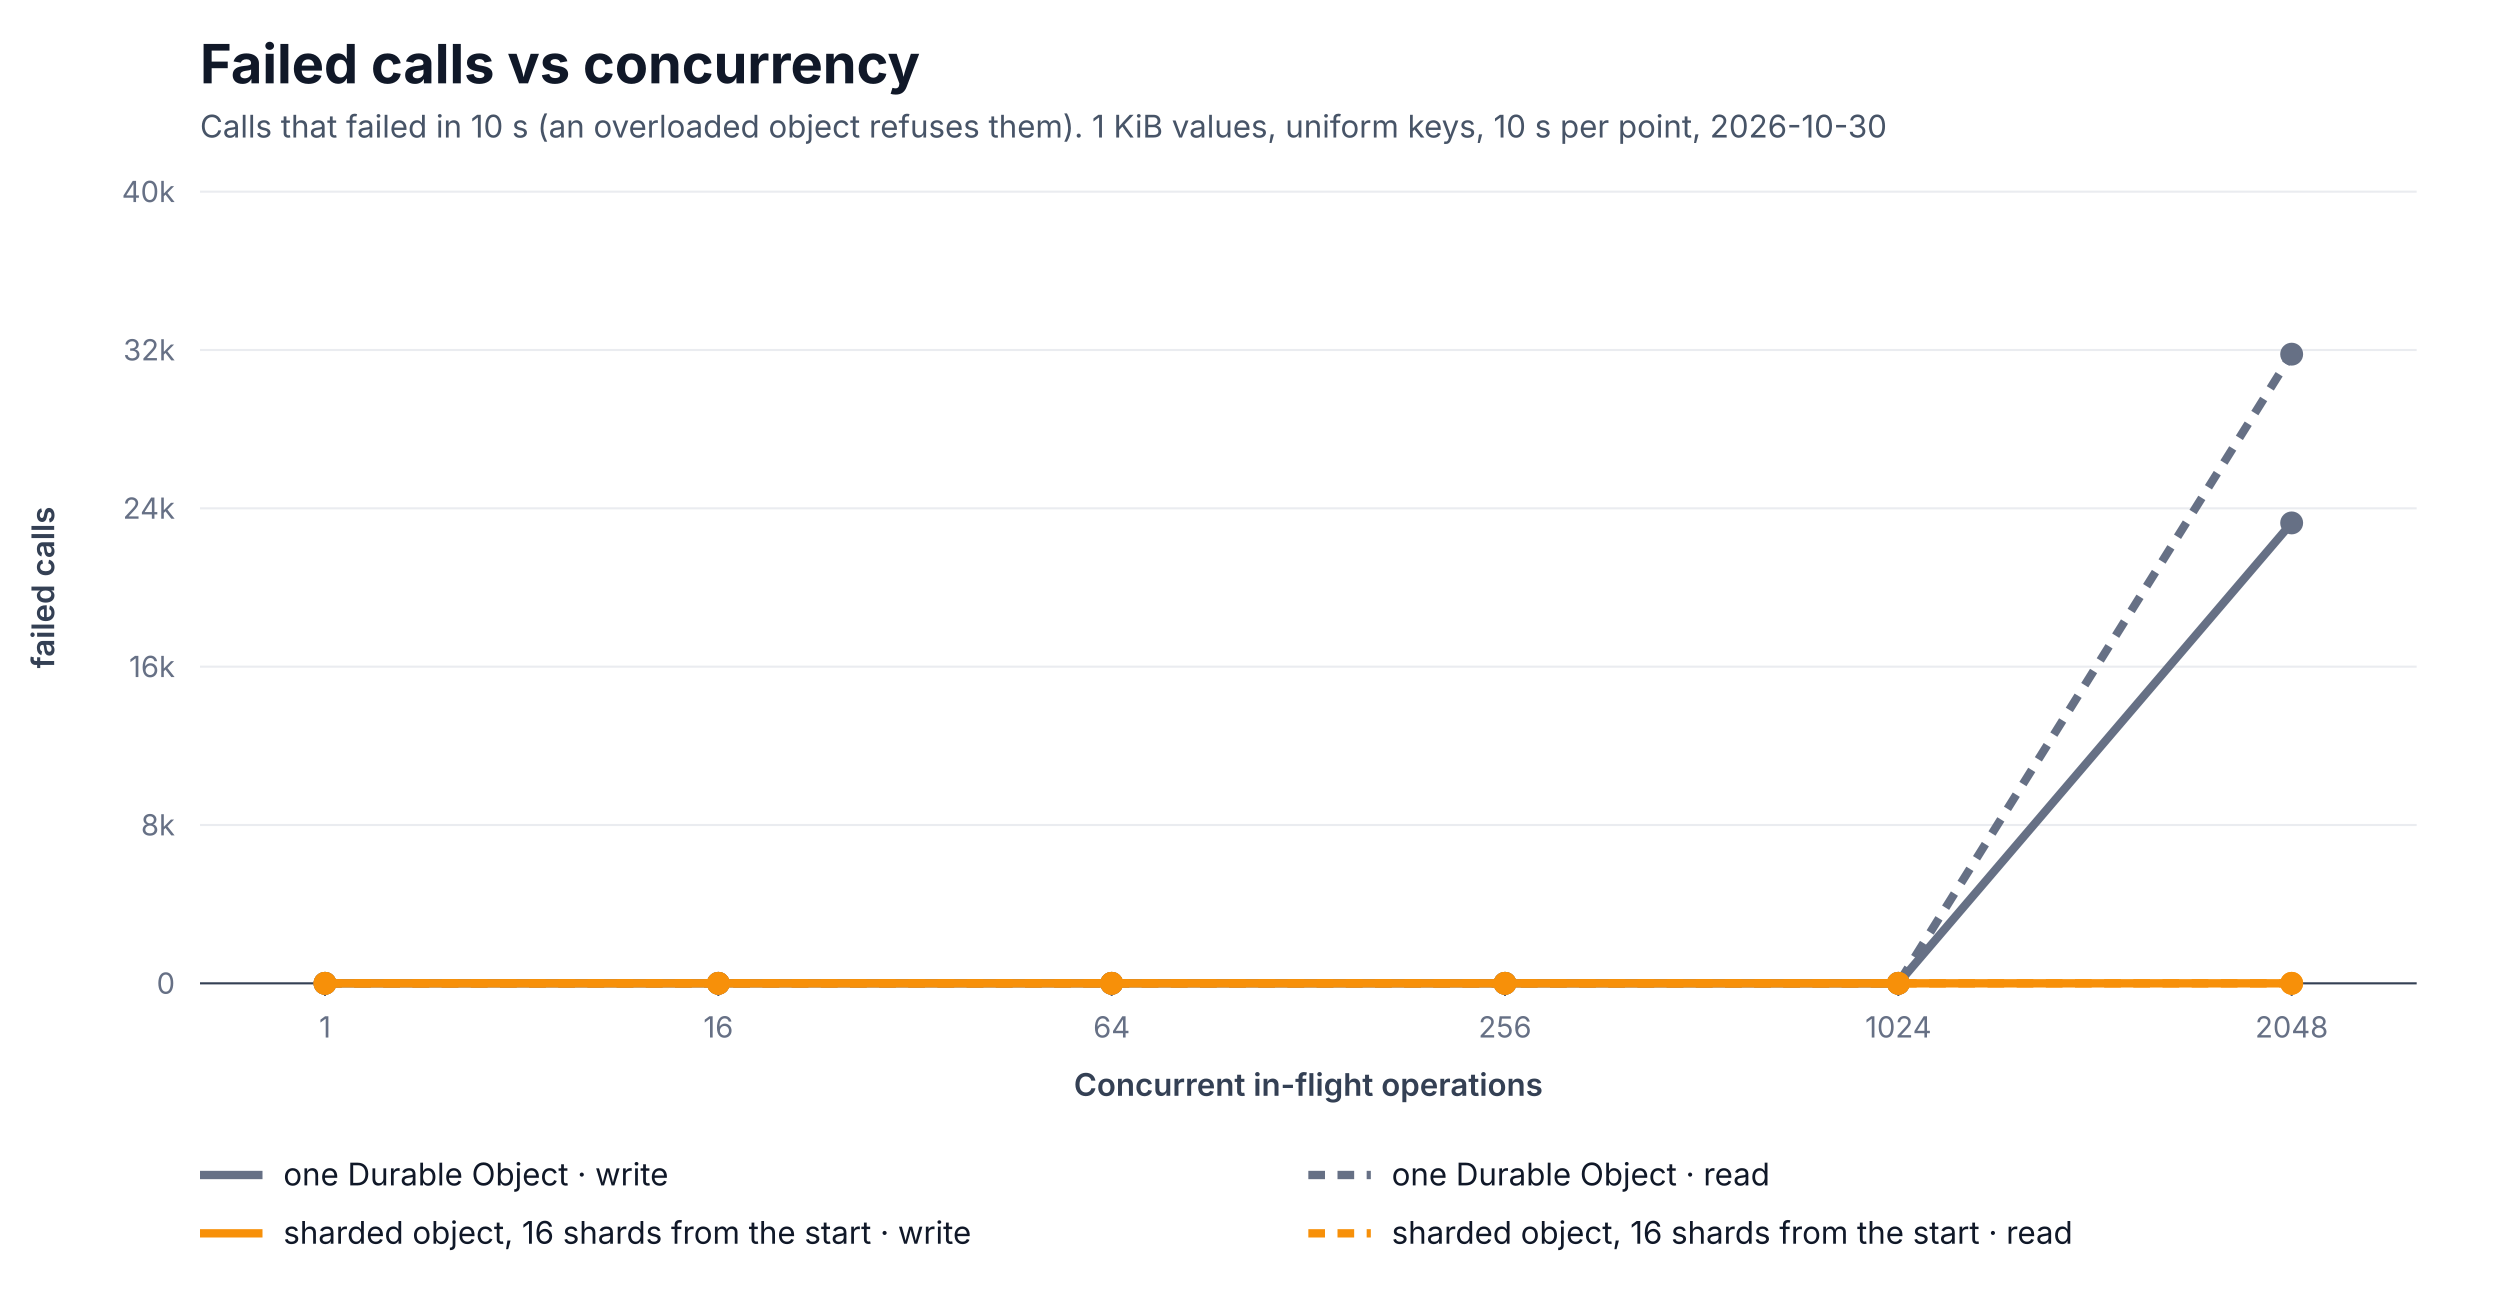
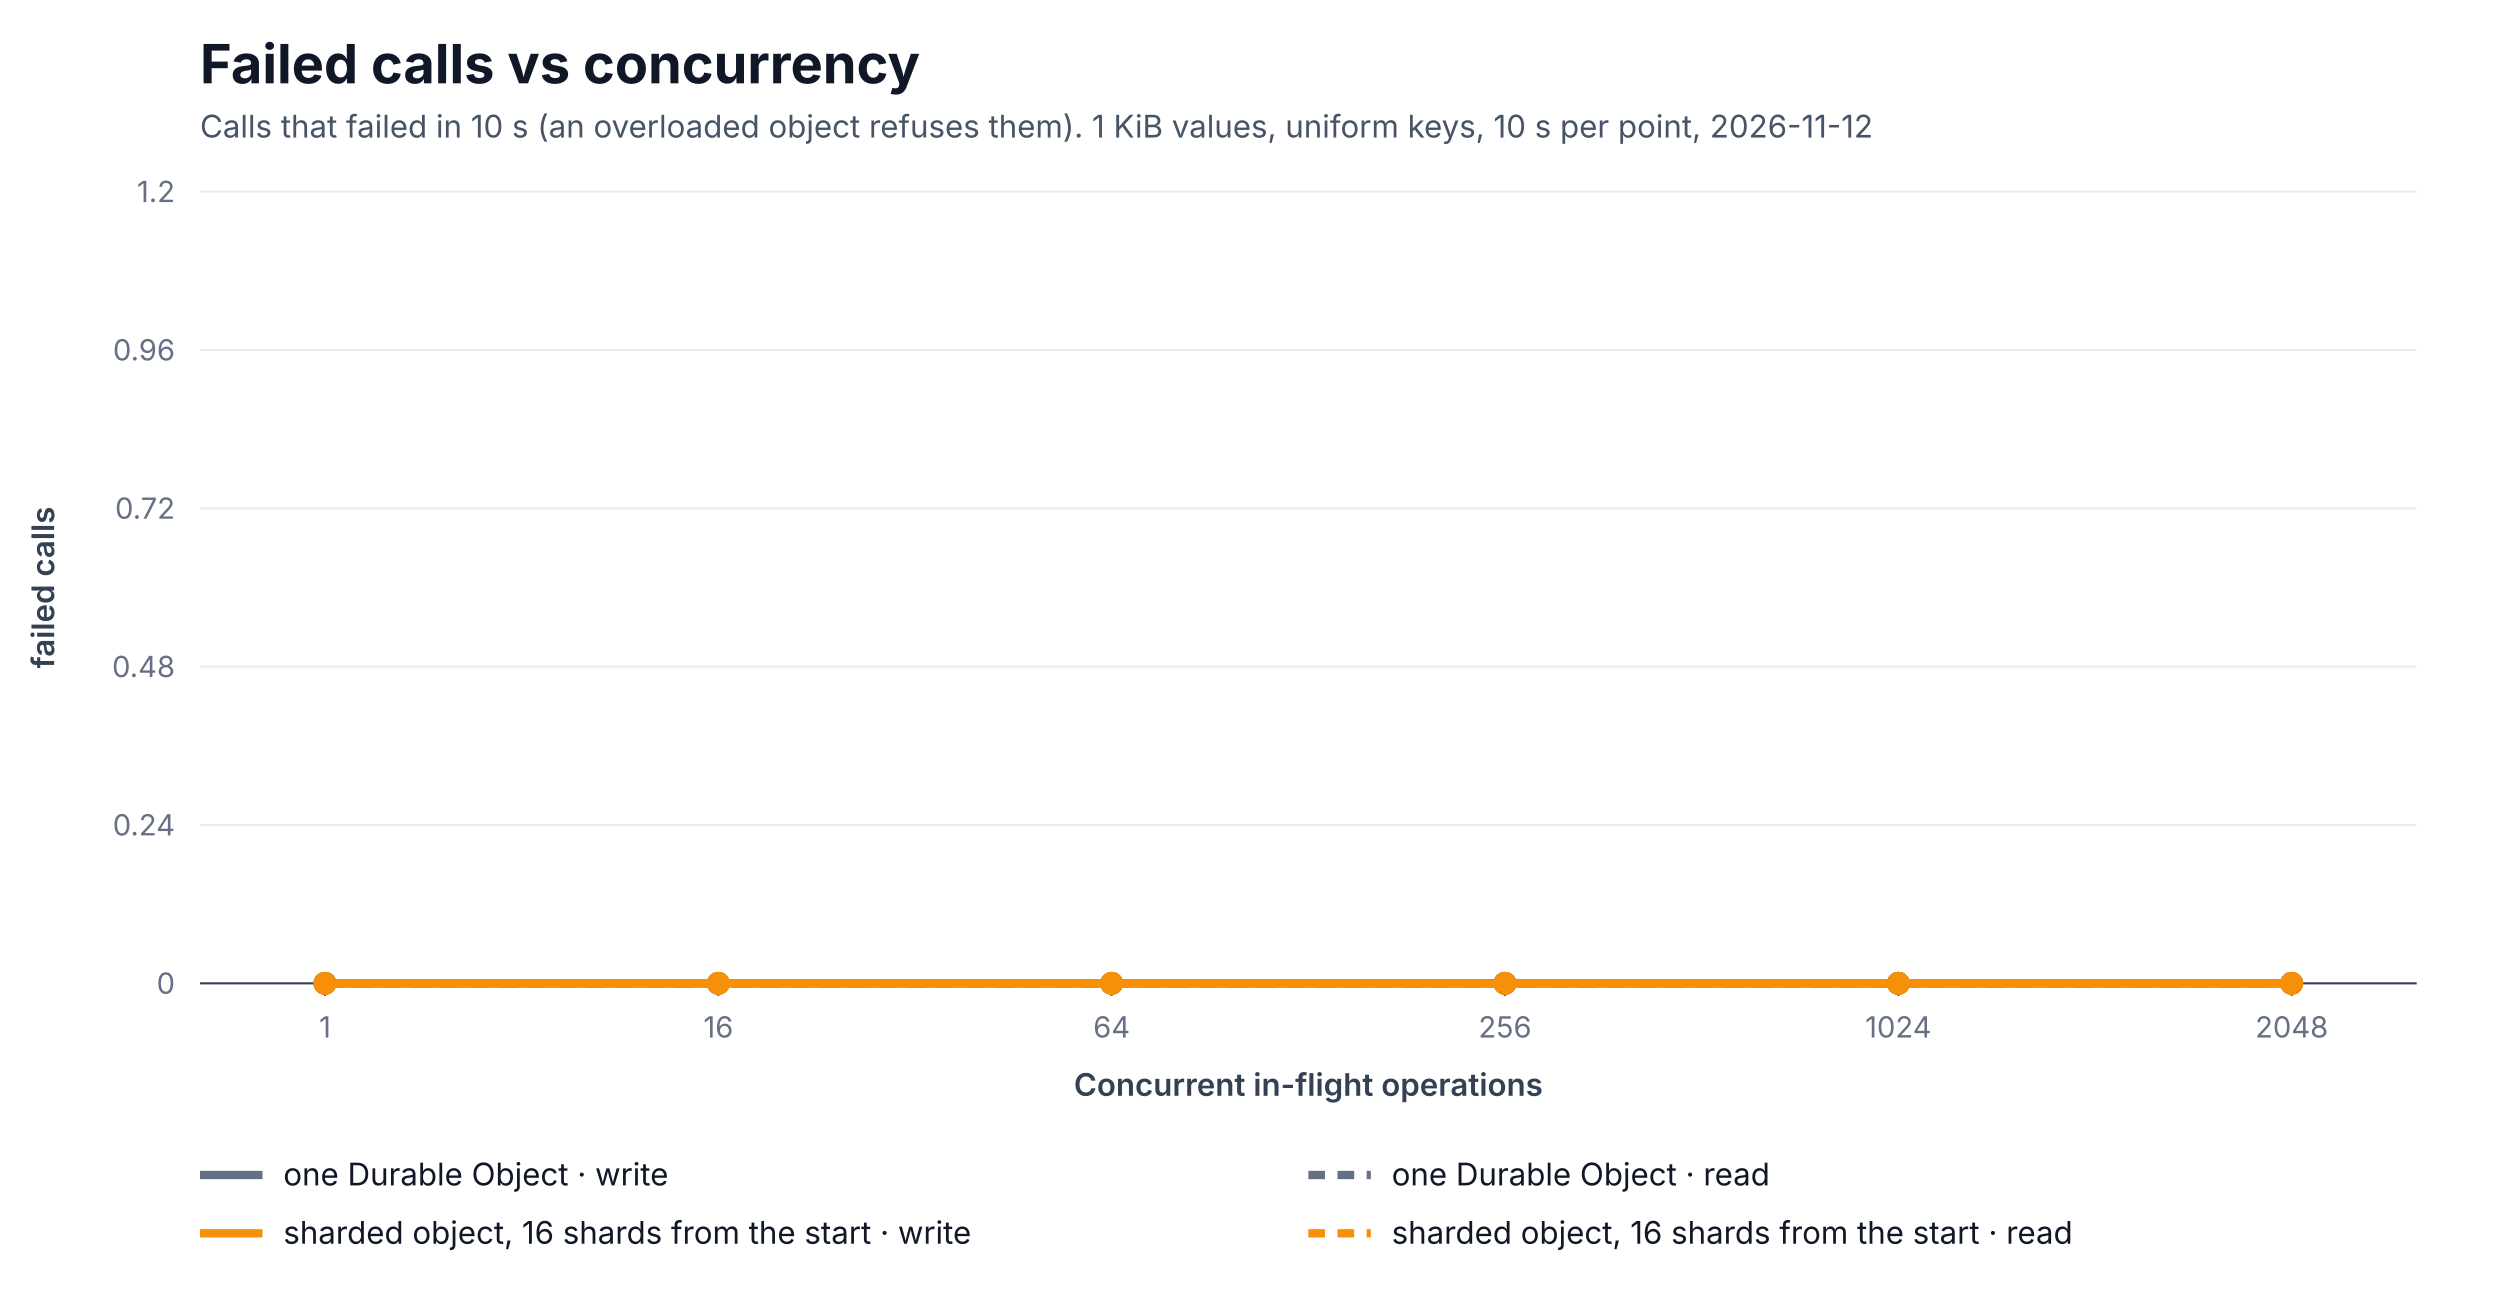
<svg xmlns="http://www.w3.org/2000/svg" width="1200" height="624" viewBox="0 0 1200 624">
  <style>text{font-family:Inter,ui-sans-serif,system-ui,-apple-system,sans-serif;fill:#101828}.title{font-size:26px;font-weight:700}.sub{font-size:15px;fill:#475467}.tick{font-size:14px;fill:#667085}.label{font-size:15px;font-weight:600;fill:#344054}.legend{font-size:15px}.grid{stroke:#eaecf0}.axisline{stroke:#344054}</style>
  <rect width="1200" height="624" fill="#fff" />
  <text x="96" y="40" class="title">Failed calls vs concurrency</text>
-   <text x="96" y="66" class="sub">Calls that failed in 10 s (an overloaded object refuses them). 1 KiB values, uniform keys, 10 s per point, 2026-10-30</text>
+   <text x="96" y="66" class="sub">Calls that failed in 10 s (an overloaded object refuses them). 1 KiB values, uniform keys, 10 s per point, 2026-11-12</text>
  <line x1="96" x2="1160" y1="472" y2="472" class="grid" />
  <text x="84" y="477" text-anchor="end" class="tick">0</text>
  <line x1="96" x2="1160" y1="396" y2="396" class="grid" />
-   <text x="84" y="401" text-anchor="end" class="tick">8k</text>
+   <text x="84" y="401" text-anchor="end" class="tick">0.24</text>
  <line x1="96" x2="1160" y1="320" y2="320" class="grid" />
-   <text x="84" y="325" text-anchor="end" class="tick">16k</text>
+   <text x="84" y="325" text-anchor="end" class="tick">0.48</text>
  <line x1="96" x2="1160" y1="244" y2="244" class="grid" />
-   <text x="84" y="249" text-anchor="end" class="tick">24k</text>
+   <text x="84" y="249" text-anchor="end" class="tick">0.72</text>
  <line x1="96" x2="1160" y1="168" y2="168" class="grid" />
-   <text x="84" y="173" text-anchor="end" class="tick">32k</text>
+   <text x="84" y="173" text-anchor="end" class="tick">0.96</text>
  <line x1="96" x2="1160" y1="92" y2="92" class="grid" />
-   <text x="84" y="97" text-anchor="end" class="tick">40k</text>
+   <text x="84" y="97" text-anchor="end" class="tick">1.2</text>
  <line x1="96" x2="1160" y1="472" y2="472" class="axisline" />
  <line x1="156" x2="156" y1="472" y2="478" class="axisline" />
  <text x="156" y="498" text-anchor="middle" class="tick">1</text>
  <line x1="344.8" x2="344.8" y1="472" y2="478" class="axisline" />
  <text x="344.8" y="498" text-anchor="middle" class="tick">16</text>
  <line x1="533.6" x2="533.6" y1="472" y2="478" class="axisline" />
  <text x="533.6" y="498" text-anchor="middle" class="tick">64</text>
  <line x1="722.4" x2="722.4" y1="472" y2="478" class="axisline" />
  <text x="722.4" y="498" text-anchor="middle" class="tick">256</text>
  <line x1="911.2" x2="911.2" y1="472" y2="478" class="axisline" />
  <text x="911.2" y="498" text-anchor="middle" class="tick">1024</text>
  <line x1="1100" x2="1100" y1="472" y2="478" class="axisline" />
  <text x="1100" y="498" text-anchor="middle" class="tick">2048</text>
-   <polyline points="156.0,472.0 344.8,472.0 533.6,472.0 722.4,472.0 911.2,472.0 1100.0,251.0" fill="none" stroke="#667085" stroke-width="4" stroke-linejoin="round" />
+   <polyline points="156.0,472.0 344.8,472.0 533.6,472.0 722.4,472.0 911.2,472.0 1100.0,472.0" fill="none" stroke="#667085" stroke-width="4" stroke-linejoin="round" />
  <circle cx="156.0" cy="472.0" r="5.5" fill="#667085" />
  <circle cx="344.8" cy="472.0" r="5.5" fill="#667085" />
  <circle cx="533.6" cy="472.0" r="5.5" fill="#667085" />
  <circle cx="722.4" cy="472.0" r="5.5" fill="#667085" />
  <circle cx="911.2" cy="472.0" r="5.5" fill="#667085" />
-   <circle cx="1100.0" cy="251.0" r="5.5" fill="#667085" />
-   <polyline points="156.0,472.0 344.8,472.0 533.6,472.0 722.4,472.0 911.2,472.0 1100.0,170.0" fill="none" stroke="#667085" stroke-width="4" stroke-linejoin="round" stroke-dasharray="8 6" />
+   <circle cx="1100.0" cy="472.0" r="5.5" fill="#667085" />
+   <polyline points="156.0,472.0 344.8,472.0 533.6,472.0 722.4,472.0 911.2,472.0 1100.0,472.0" fill="none" stroke="#667085" stroke-width="4" stroke-linejoin="round" stroke-dasharray="8 6" />
  <circle cx="156.0" cy="472.0" r="5.5" fill="#667085" />
  <circle cx="344.8" cy="472.0" r="5.5" fill="#667085" />
  <circle cx="533.6" cy="472.0" r="5.5" fill="#667085" />
  <circle cx="722.4" cy="472.0" r="5.5" fill="#667085" />
  <circle cx="911.2" cy="472.0" r="5.5" fill="#667085" />
-   <circle cx="1100.0" cy="170.0" r="5.5" fill="#667085" />
+   <circle cx="1100.0" cy="472.0" r="5.5" fill="#667085" />
  <polyline points="156.0,472.0 344.8,472.0 533.6,472.0 722.4,472.0 911.2,472.0 1100.0,472.0" fill="none" stroke="#f79009" stroke-width="4" stroke-linejoin="round" />
  <circle cx="156.0" cy="472.0" r="5.5" fill="#f79009" />
  <circle cx="344.8" cy="472.0" r="5.5" fill="#f79009" />
  <circle cx="533.6" cy="472.0" r="5.5" fill="#f79009" />
  <circle cx="722.4" cy="472.0" r="5.5" fill="#f79009" />
  <circle cx="911.2" cy="472.0" r="5.5" fill="#f79009" />
  <circle cx="1100.0" cy="472.0" r="5.5" fill="#f79009" />
  <polyline points="156.0,472.0 344.8,472.0 533.6,472.0 722.4,472.0 911.2,472.0 1100.0,472.0" fill="none" stroke="#f79009" stroke-width="4" stroke-linejoin="round" stroke-dasharray="8 6" />
  <circle cx="156.0" cy="472.0" r="5.5" fill="#f79009" />
  <circle cx="344.8" cy="472.0" r="5.5" fill="#f79009" />
  <circle cx="533.6" cy="472.0" r="5.5" fill="#f79009" />
  <circle cx="722.4" cy="472.0" r="5.5" fill="#f79009" />
  <circle cx="911.2" cy="472.0" r="5.5" fill="#f79009" />
  <circle cx="1100.0" cy="472.0" r="5.5" fill="#f79009" />
  <text x="628" y="526" text-anchor="middle" class="label">Concurrent in-flight operations</text>
  <text transform="translate(26,282) rotate(-90)" text-anchor="middle" class="label">failed calls</text>
  <g transform="translate(96,564)">
    <line x1="0" x2="30" y1="0" y2="0" stroke="#667085" stroke-width="4" />
    <text x="40" y="5" class="legend">one Durable Object · write</text>
  </g>
  <g transform="translate(628,564)">
    <line x1="0" x2="30" y1="0" y2="0" stroke="#667085" stroke-width="4" stroke-dasharray="8 6" />
    <text x="40" y="5" class="legend">one Durable Object · read</text>
  </g>
  <g transform="translate(96,592)">
    <line x1="0" x2="30" y1="0" y2="0" stroke="#f79009" stroke-width="4" />
    <text x="40" y="5" class="legend">sharded object, 16 shards from the start · write</text>
  </g>
  <g transform="translate(628,592)">
    <line x1="0" x2="30" y1="0" y2="0" stroke="#f79009" stroke-width="4" stroke-dasharray="8 6" />
    <text x="40" y="5" class="legend">sharded object, 16 shards from the start · read</text>
  </g>
</svg>
